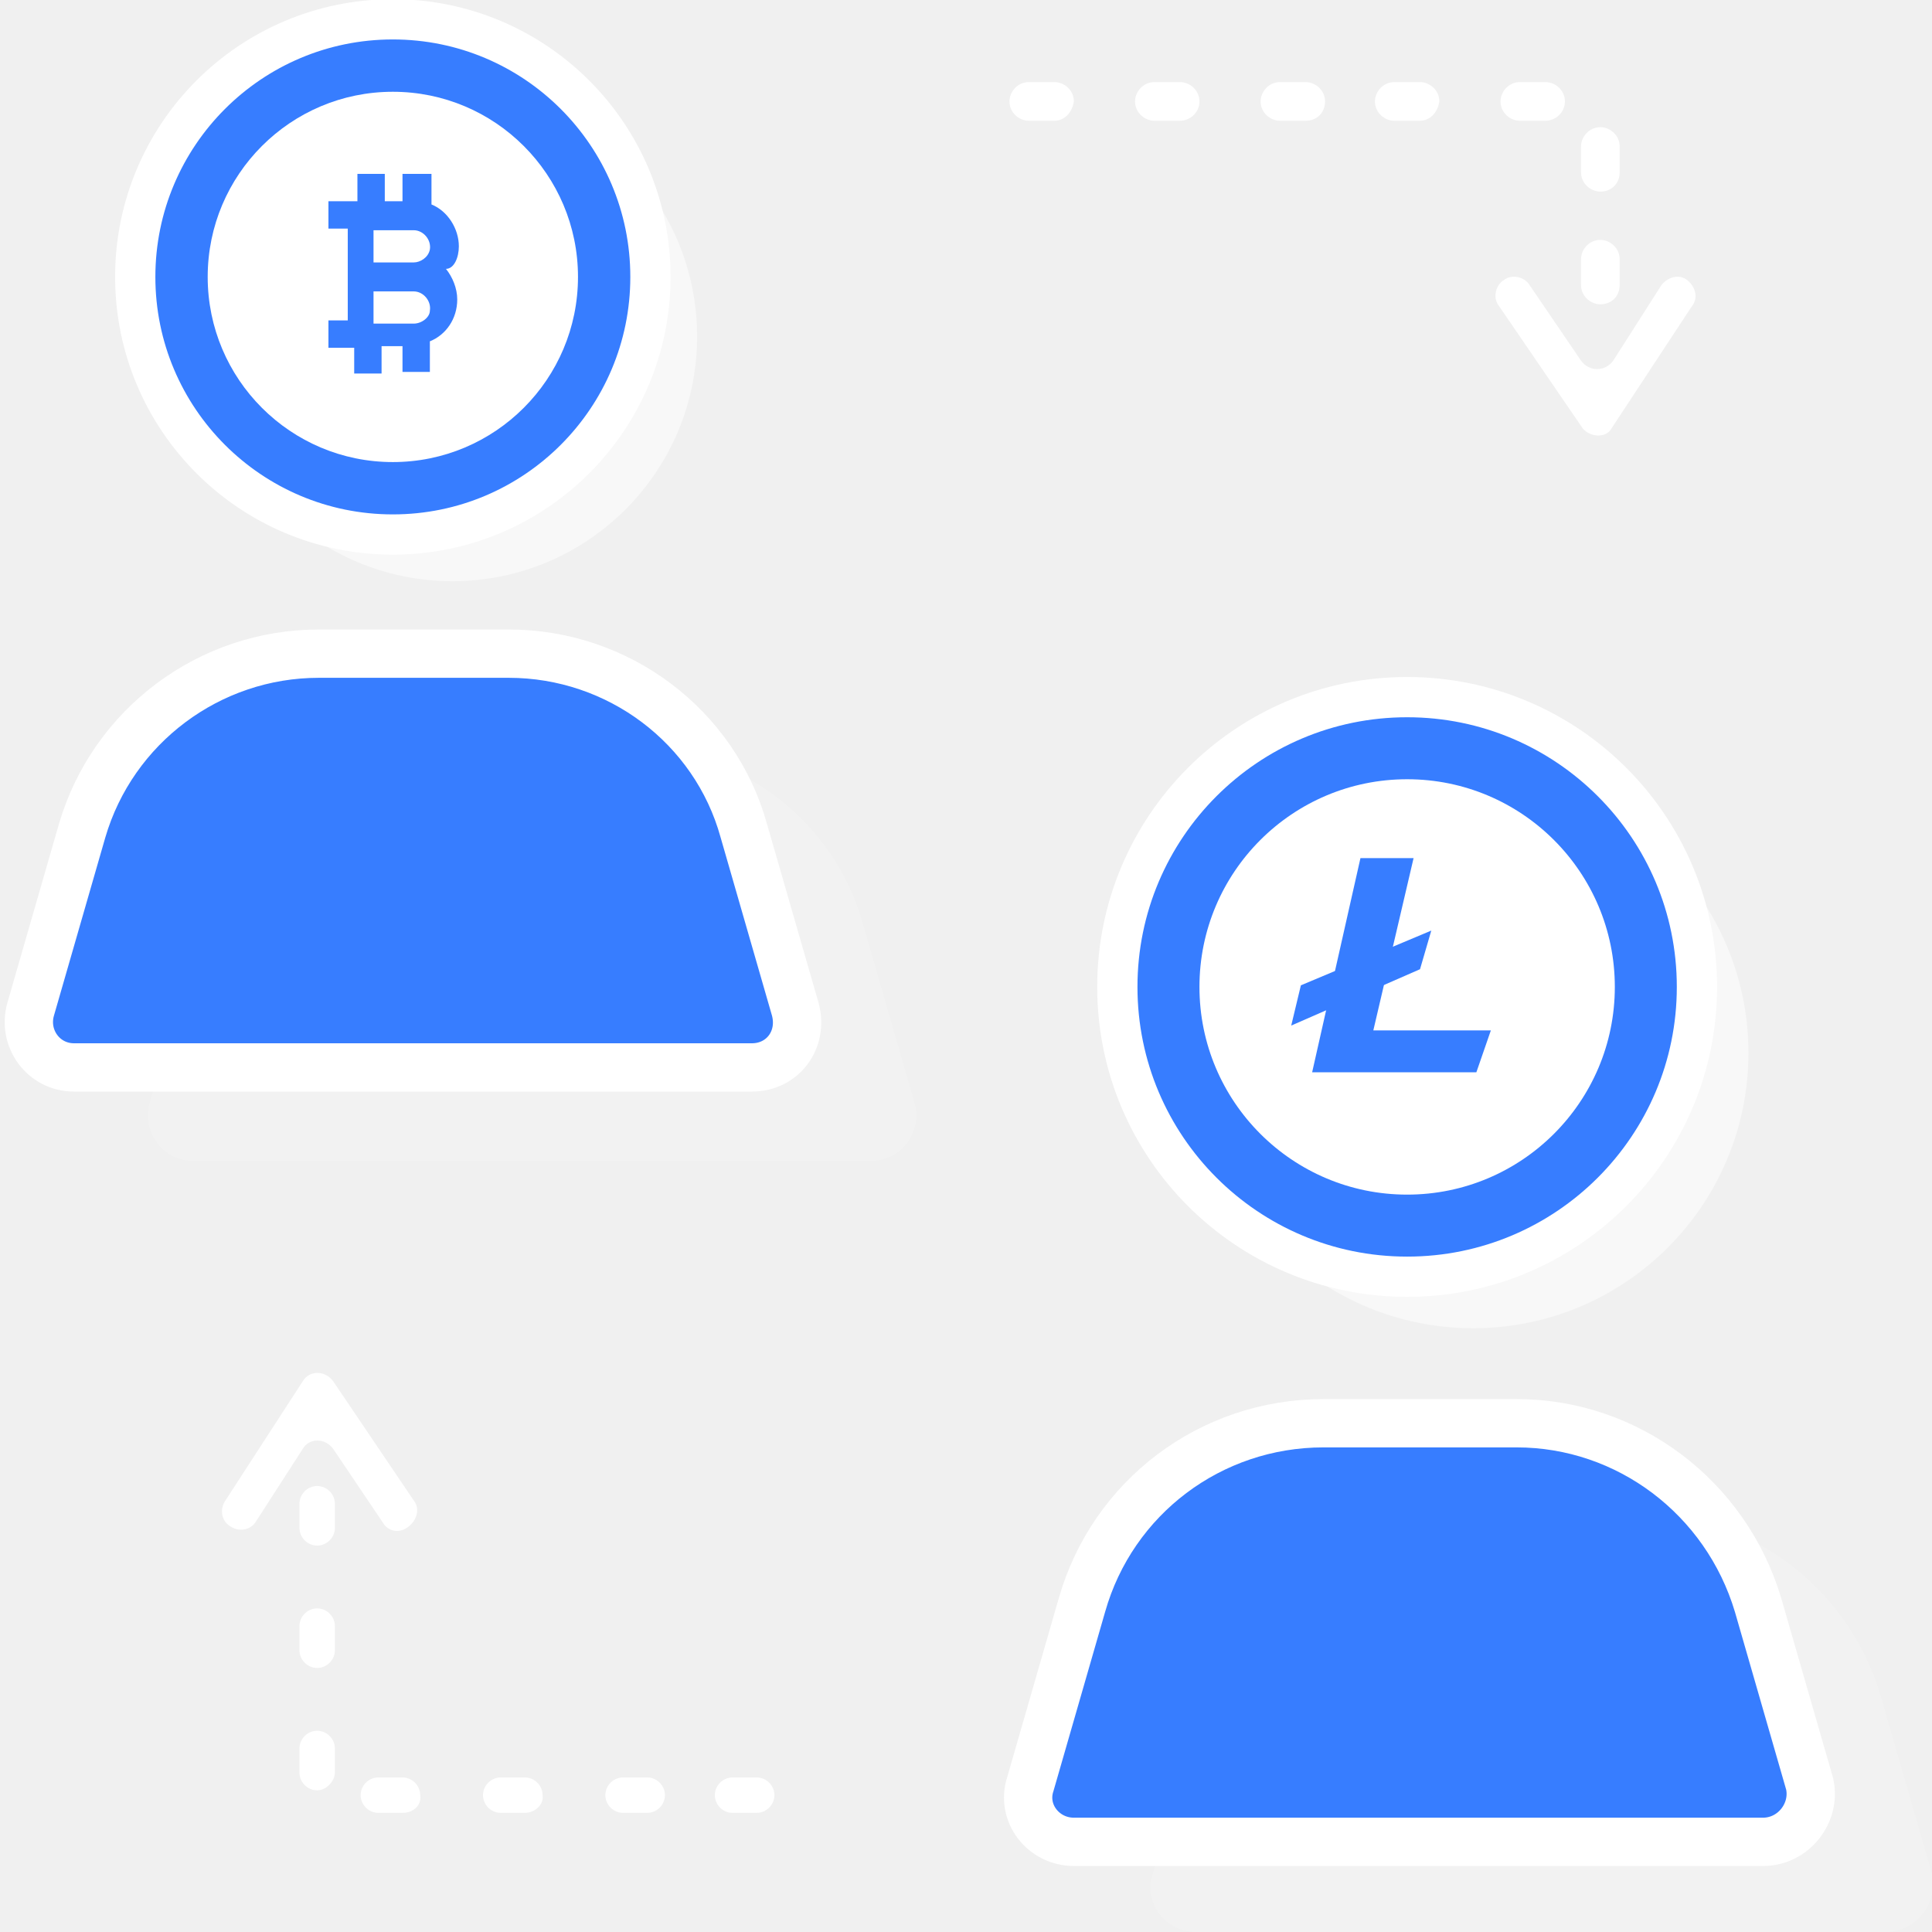
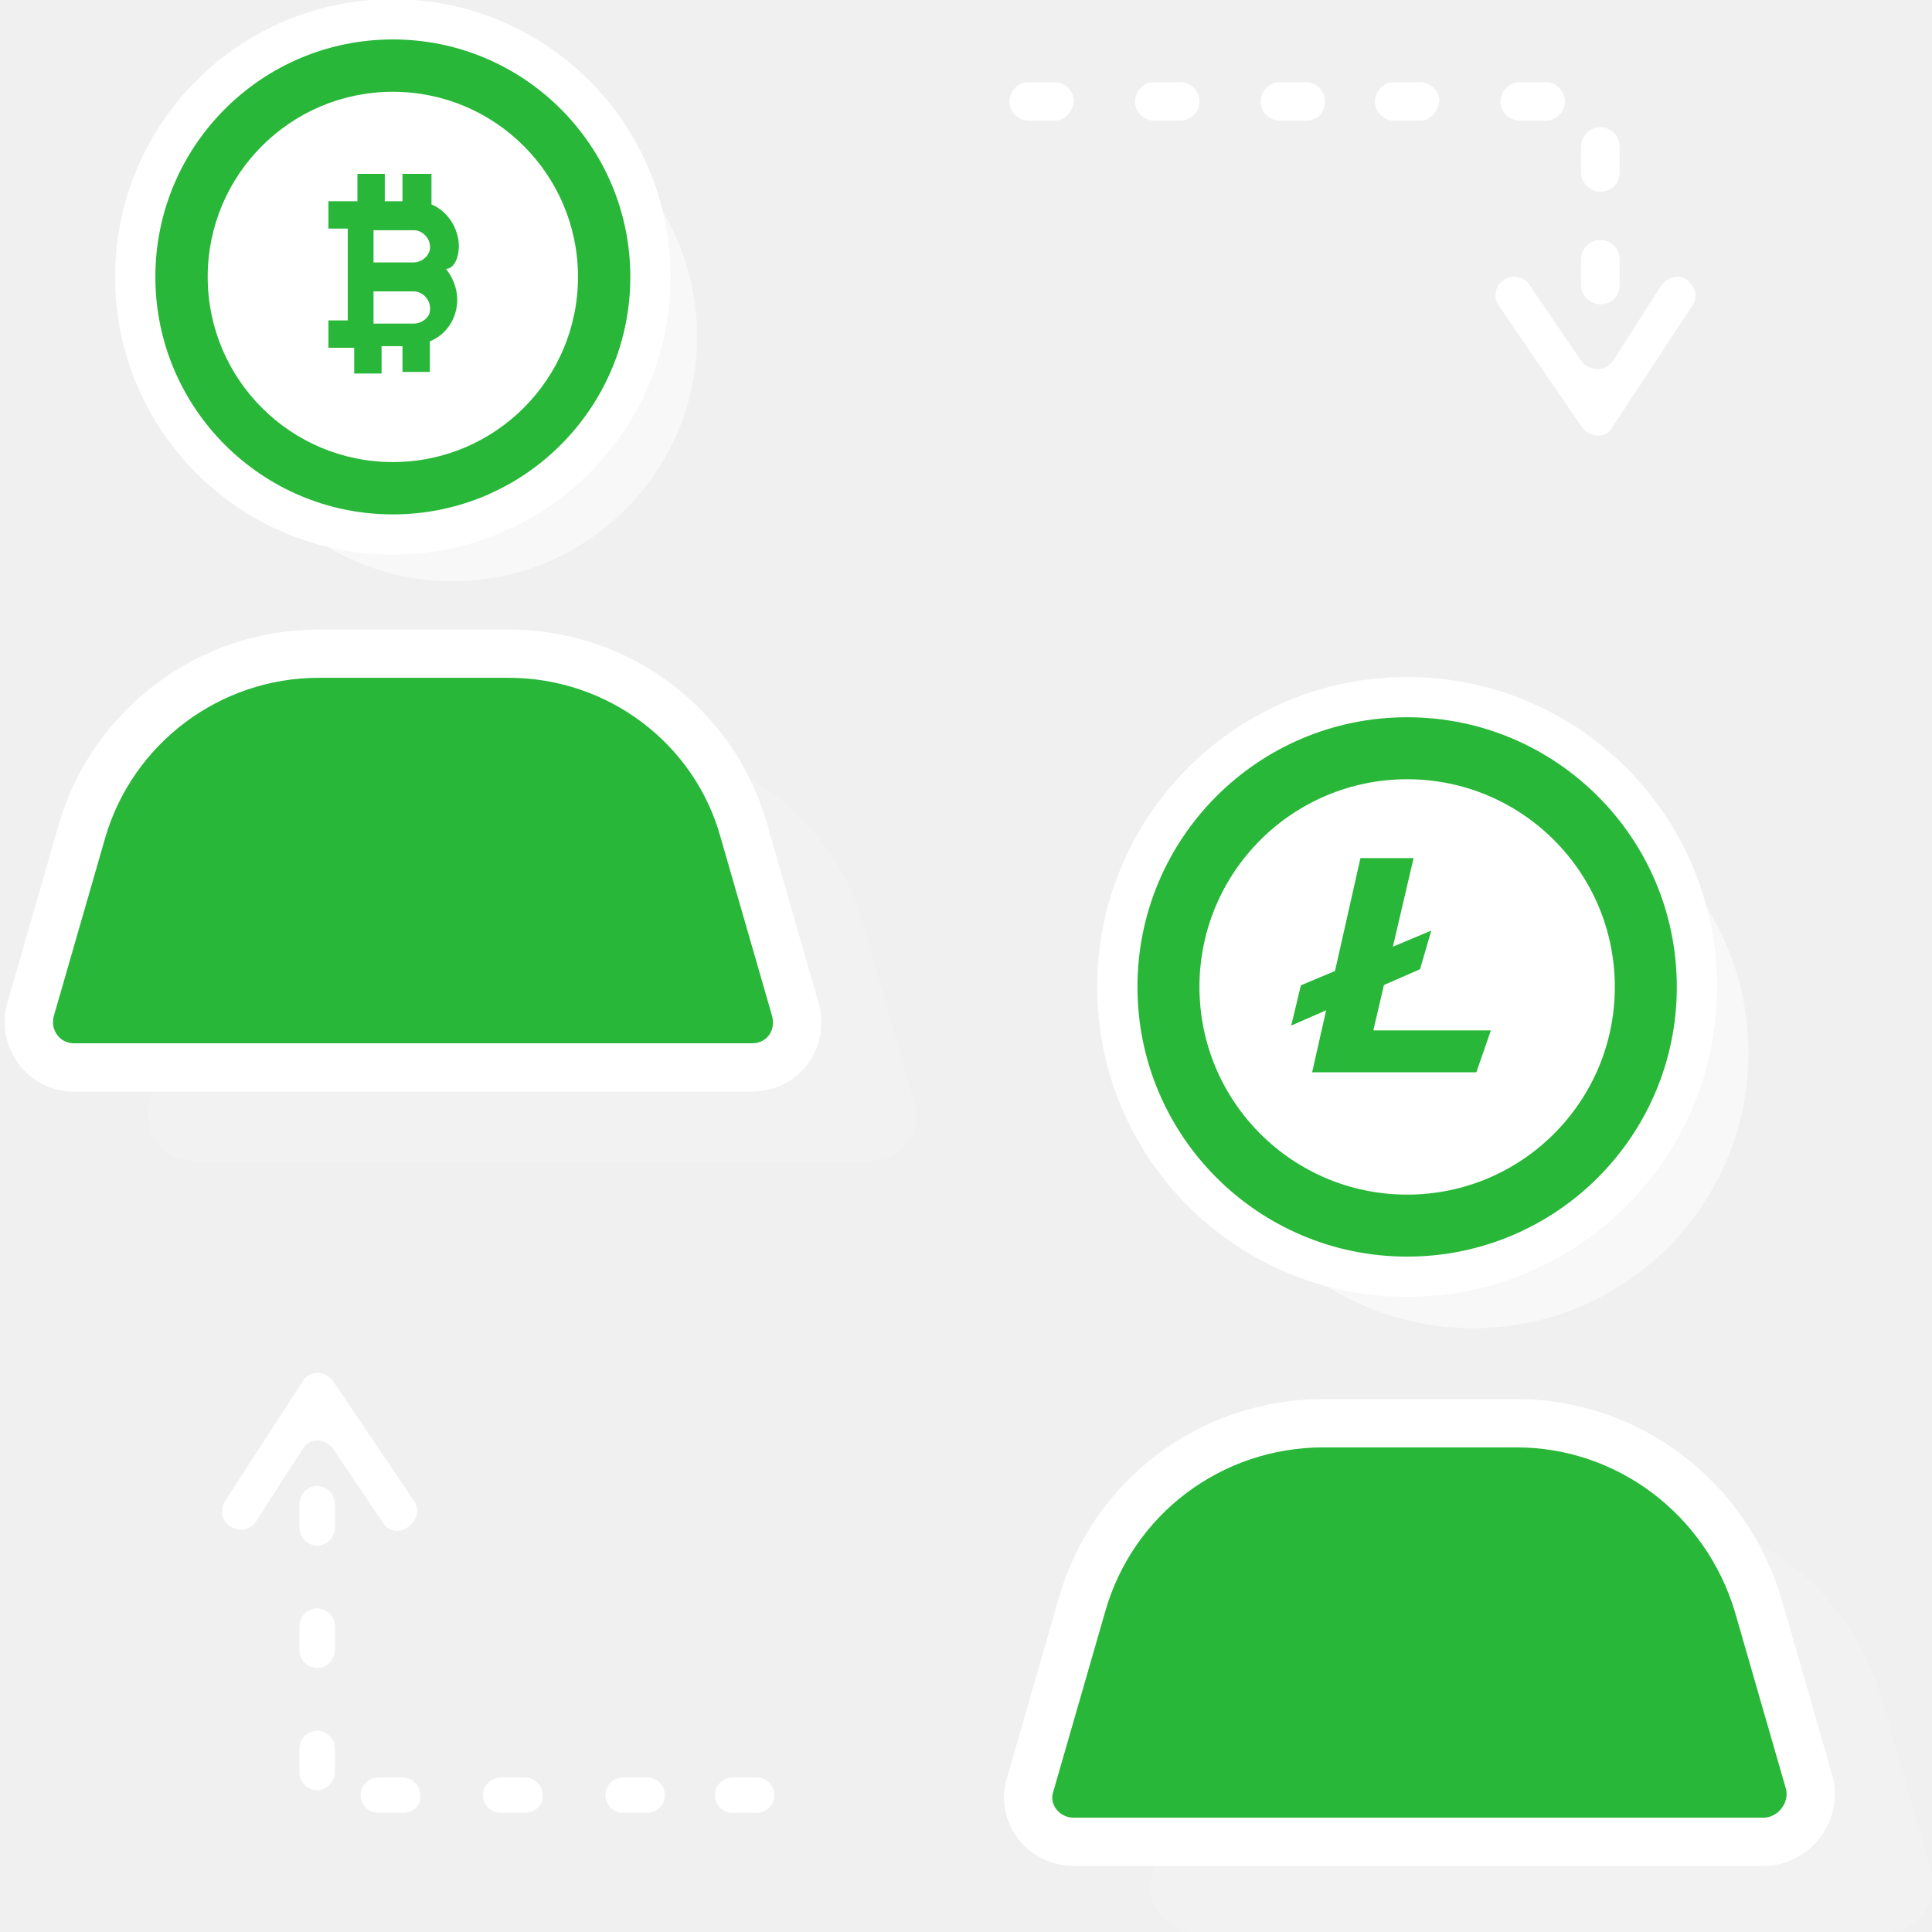
<svg xmlns="http://www.w3.org/2000/svg" x="0px" y="0px" viewBox="0 0 120 120" style="enable-background:new 0 0 120 120;" xml:space="preserve">
  <style type="text/css">
	.icon-white-58-0{fill:none;stroke:#BDC5D1;}
	.icon-white-58-1{fill:#FFFFFF;}
- 	.icon-white-58-2{fill:#377DFF;stroke:#FFFFFF;}
- 	.icon-white-58-3{fill:#377DFF;}
+ 	.icon-white-58-2{fill:#28b738;stroke:#FFFFFF;}
+ 	.icon-white-58-3{fill:#28b738;}
</style>
  <path class="icon-white-58-0 fill-none stroke-gray-400" stroke-width="3" stroke-linecap="round" stroke-linejoin="round" stroke-miterlimit="10" d="M98.4,118.1" />
  <g>
    <circle class="icon-white-58-1 fill-white" opacity=".5" cx="91.5" cy="65.4" r="17.1" />
    <circle class="icon-white-58-2 fill-primary stroke-white" stroke-width="2.5" stroke-miterlimit="10" cx="87.4" cy="61.3" r="18" />
    <circle class="icon-white-58-1 fill-white" cx="87.4" cy="61.3" r="12.9" />
    <g>
      <polygon class="icon-white-58-3 fill-primary" points="84.5,53.3 81.5,66.6 91.7,66.6 92.6,64 85.3,64 87.8,53.3   " />
      <polygon class="icon-white-58-3 fill-primary" points="80.8,61.2 88.9,57.8 88.2,60.2 80.2,63.7   " />
    </g>
  </g>
  <path class="icon-white-58-1 fill-white" opacity=".15" d="M54.1,72.1H12c-1.9,0-3.2-1.8-2.7-3.6l3.2-11.1c1.9-6.5,7.9-11,14.7-11H39c6.8,0,12.8,4.5,14.6,11l3.2,11.1  C57.3,70.3,56,72.1,54.1,72.1z" />
  <path class="icon-white-58-2 fill-primary stroke-white" stroke-width="3" stroke-miterlimit="10" d="M46.7,66.3H4.6c-1.9,0-3.2-1.8-2.7-3.6l3.2-11.1c1.9-6.5,7.9-11,14.7-11h11.8c6.8,0,12.8,4.5,14.6,11l3.2,11.1  C49.9,64.6,48.6,66.3,46.7,66.3z" />
  <path class="icon-white-58-1 fill-white" opacity=".15" d="M117.1,120H74.3c-1.9,0-3.3-1.8-2.7-3.6l3.2-11.1c1.9-6.7,8-11.3,15-11.3h12c6.9,0,13,4.6,15,11.3l3.2,11.1  C120.4,118.2,119,120,117.1,120z" />
  <path class="icon-white-58-2 fill-primary stroke-white" stroke-width="3" stroke-miterlimit="10" d="M109.5,114.4H66.7c-1.9,0-3.3-1.8-2.7-3.6l3.2-11.1c1.9-6.7,8-11.3,15-11.3h12c6.9,0,13,4.6,15,11.3l3.2,11.1  C112.8,112.6,111.4,114.4,109.5,114.4z" />
  <g>
    <path class="icon-white-58-1 fill-white" d="M47,112.6h-1.5c-0.6,0-1.1-0.5-1.1-1.1v0c0-0.6,0.5-1.1,1.1-1.1H47c0.6,0,1.1,0.5,1.1,1.1v0   C48.1,112.1,47.6,112.6,47,112.6z M40.2,112.6h-1.5c-0.6,0-1.1-0.5-1.1-1.1v0c0-0.6,0.5-1.1,1.1-1.1h1.5c0.6,0,1.1,0.5,1.1,1.1v0   C41.3,112.1,40.8,112.6,40.2,112.6z M32.6,112.6h-1.5c-0.6,0-1.1-0.5-1.1-1.1v0c0-0.6,0.5-1.1,1.1-1.1h1.5c0.6,0,1.1,0.5,1.1,1.1v0   C33.8,112.1,33.2,112.6,32.6,112.6z M25,112.6h-1.5c-0.6,0-1.1-0.5-1.1-1.1v0c0-0.6,0.5-1.1,1.1-1.1H25c0.6,0,1.1,0.5,1.1,1.1v0   C26.2,112.1,25.7,112.6,25,112.6z M19.7,111.2L19.7,111.2c-0.6,0-1.1-0.5-1.1-1.1v-1.5c0-0.6,0.5-1.1,1.1-1.1h0   c0.6,0,1.1,0.5,1.1,1.1v1.5C20.8,110.6,20.3,111.2,19.7,111.2z M19.7,103.6L19.7,103.6c-0.6,0-1.1-0.5-1.1-1.1v-1.5   c0-0.6,0.5-1.1,1.1-1.1h0c0.6,0,1.1,0.5,1.1,1.1v1.5C20.8,103.1,20.3,103.6,19.7,103.6z M19.7,96L19.7,96c-0.6,0-1.1-0.5-1.1-1.1   v-1.5c0-0.6,0.5-1.1,1.1-1.1h0c0.6,0,1.1,0.5,1.1,1.1v1.5C20.8,95.5,20.3,96,19.7,96z" />
  </g>
  <g>
    <path class="icon-white-58-1 fill-white" d="M99.4,18.9L99.4,18.9c-0.6,0-1.2-0.5-1.2-1.2v-1.6c0-0.6,0.5-1.2,1.2-1.2h0c0.6,0,1.2,0.5,1.2,1.2v1.6   C100.6,18.4,100.1,18.9,99.4,18.9z M99.4,11.9L99.4,11.9c-0.6,0-1.2-0.5-1.2-1.2V9.1c0-0.6,0.5-1.2,1.2-1.2h0   c0.6,0,1.2,0.5,1.2,1.2v1.6C100.6,11.4,100.1,11.9,99.4,11.9z M96,7.5h-1.6c-0.6,0-1.2-0.5-1.2-1.2v0c0-0.6,0.5-1.2,1.2-1.2H96   c0.6,0,1.2,0.5,1.2,1.2v0C97.2,7,96.6,7.5,96,7.5z M88.2,7.5h-1.6c-0.6,0-1.2-0.5-1.2-1.2v0c0-0.6,0.5-1.2,1.2-1.2h1.6   c0.6,0,1.2,0.5,1.2,1.2v0C89.3,7,88.8,7.5,88.2,7.5z M81.1,7.5h-1.6c-0.6,0-1.2-0.5-1.2-1.2v0c0-0.6,0.5-1.2,1.2-1.2h1.6   c0.6,0,1.2,0.5,1.2,1.2v0C82.3,7,81.8,7.5,81.1,7.5z M73.3,7.5h-1.6c-0.6,0-1.2-0.5-1.2-1.2v0c0-0.6,0.5-1.2,1.2-1.2h1.6   c0.6,0,1.2,0.5,1.2,1.2v0C74.5,7,73.9,7.5,73.3,7.5z M65.5,7.5h-1.6c-0.6,0-1.2-0.5-1.2-1.2v0c0-0.6,0.5-1.2,1.2-1.2h1.6   c0.6,0,1.2,0.5,1.2,1.2v0C66.6,7,66.1,7.5,65.5,7.5z" />
  </g>
  <g>
    <path class="icon-white-58-1 fill-white" d="M23.8,94.6L20.7,90c-0.5-0.7-1.5-0.7-1.9,0l-2.9,4.5c-0.3,0.5-1,0.7-1.6,0.3l0,0c-0.5-0.3-0.7-1-0.3-1.6   l4.8-7.4c0.4-0.7,1.4-0.7,1.9,0l5,7.4c0.4,0.5,0.2,1.2-0.3,1.6l0,0C24.8,95.3,24.1,95.1,23.8,94.6z" />
  </g>
  <g>
    <path class="icon-white-58-1 fill-white" d="M98.3,26.6l-5.2-7.6c-0.4-0.5-0.2-1.3,0.3-1.6v0c0.5-0.4,1.3-0.2,1.6,0.3l3.2,4.7c0.5,0.7,1.5,0.7,2,0l3-4.7   c0.4-0.5,1.1-0.7,1.6-0.3l0,0c0.5,0.4,0.7,1.1,0.3,1.6l-5,7.6C99.8,27.2,98.8,27.2,98.3,26.6z" />
  </g>
  <circle class="icon-white-58-1 fill-white" opacity=".5" cx="28.1" cy="20.9" r="15.2" />
  <circle class="icon-white-58-2 fill-primary stroke-white" stroke-width="2.5" stroke-miterlimit="10" cx="24.4" cy="17.2" r="16" />
  <circle class="icon-white-58-1 fill-white" cx="24.4" cy="17.2" r="11.5" />
  <path class="icon-white-58-3 fill-primary" d="M28.5,15.3c0-1.1-0.7-2.2-1.7-2.6c0,0,0,0,0,0c0-0.1,0-1.7,0-1.9c0,0,0,0,0,0H25c0,0,0,0,0,0v1.7c0,0,0,0,0,0  h-1.1c0,0,0,0,0,0v-1.7c0,0,0,0,0,0h-1.7c0,0,0,0,0,0v1.7c0,0,0,0,0,0h-1.8c0,0,0,0,0,0v1.7c0,0,0,0,0,0h1.2c0,0,0,0,0,0v5.7  c0,0,0,0,0,0h-1.2c0,0,0,0,0,0v1.7c0,0,0,0,0,0H22c0,0,0,0,0,0v1.6c0,0,0,0,0,0h1.7c0,0,0,0,0,0v-1.7c0,0,0,0,0,0H25c0,0,0,0,0,0  v1.6c0,0,0,0,0,0h1.7c0,0,0,0,0,0v-1.9v0c1-0.4,1.7-1.4,1.7-2.6c0-0.7-0.3-1.4-0.7-1.9v0C28.2,16.7,28.5,16,28.5,15.3z M25.7,14.3  c0.6,0,1.1,0.6,1,1.2c-0.1,0.5-0.6,0.8-1,0.8h-2.4c-0.1,0-0.1,0-0.1,0v-2c0,0,0,0,0,0L25.7,14.3z M25.7,20.1h-2.4  c-0.1,0-0.1,0-0.1,0v-2c0,0,0,0,0,0h2.5c0.6,0,1.1,0.6,1,1.2C26.7,19.7,26.2,20.1,25.7,20.1z" />
</svg>
